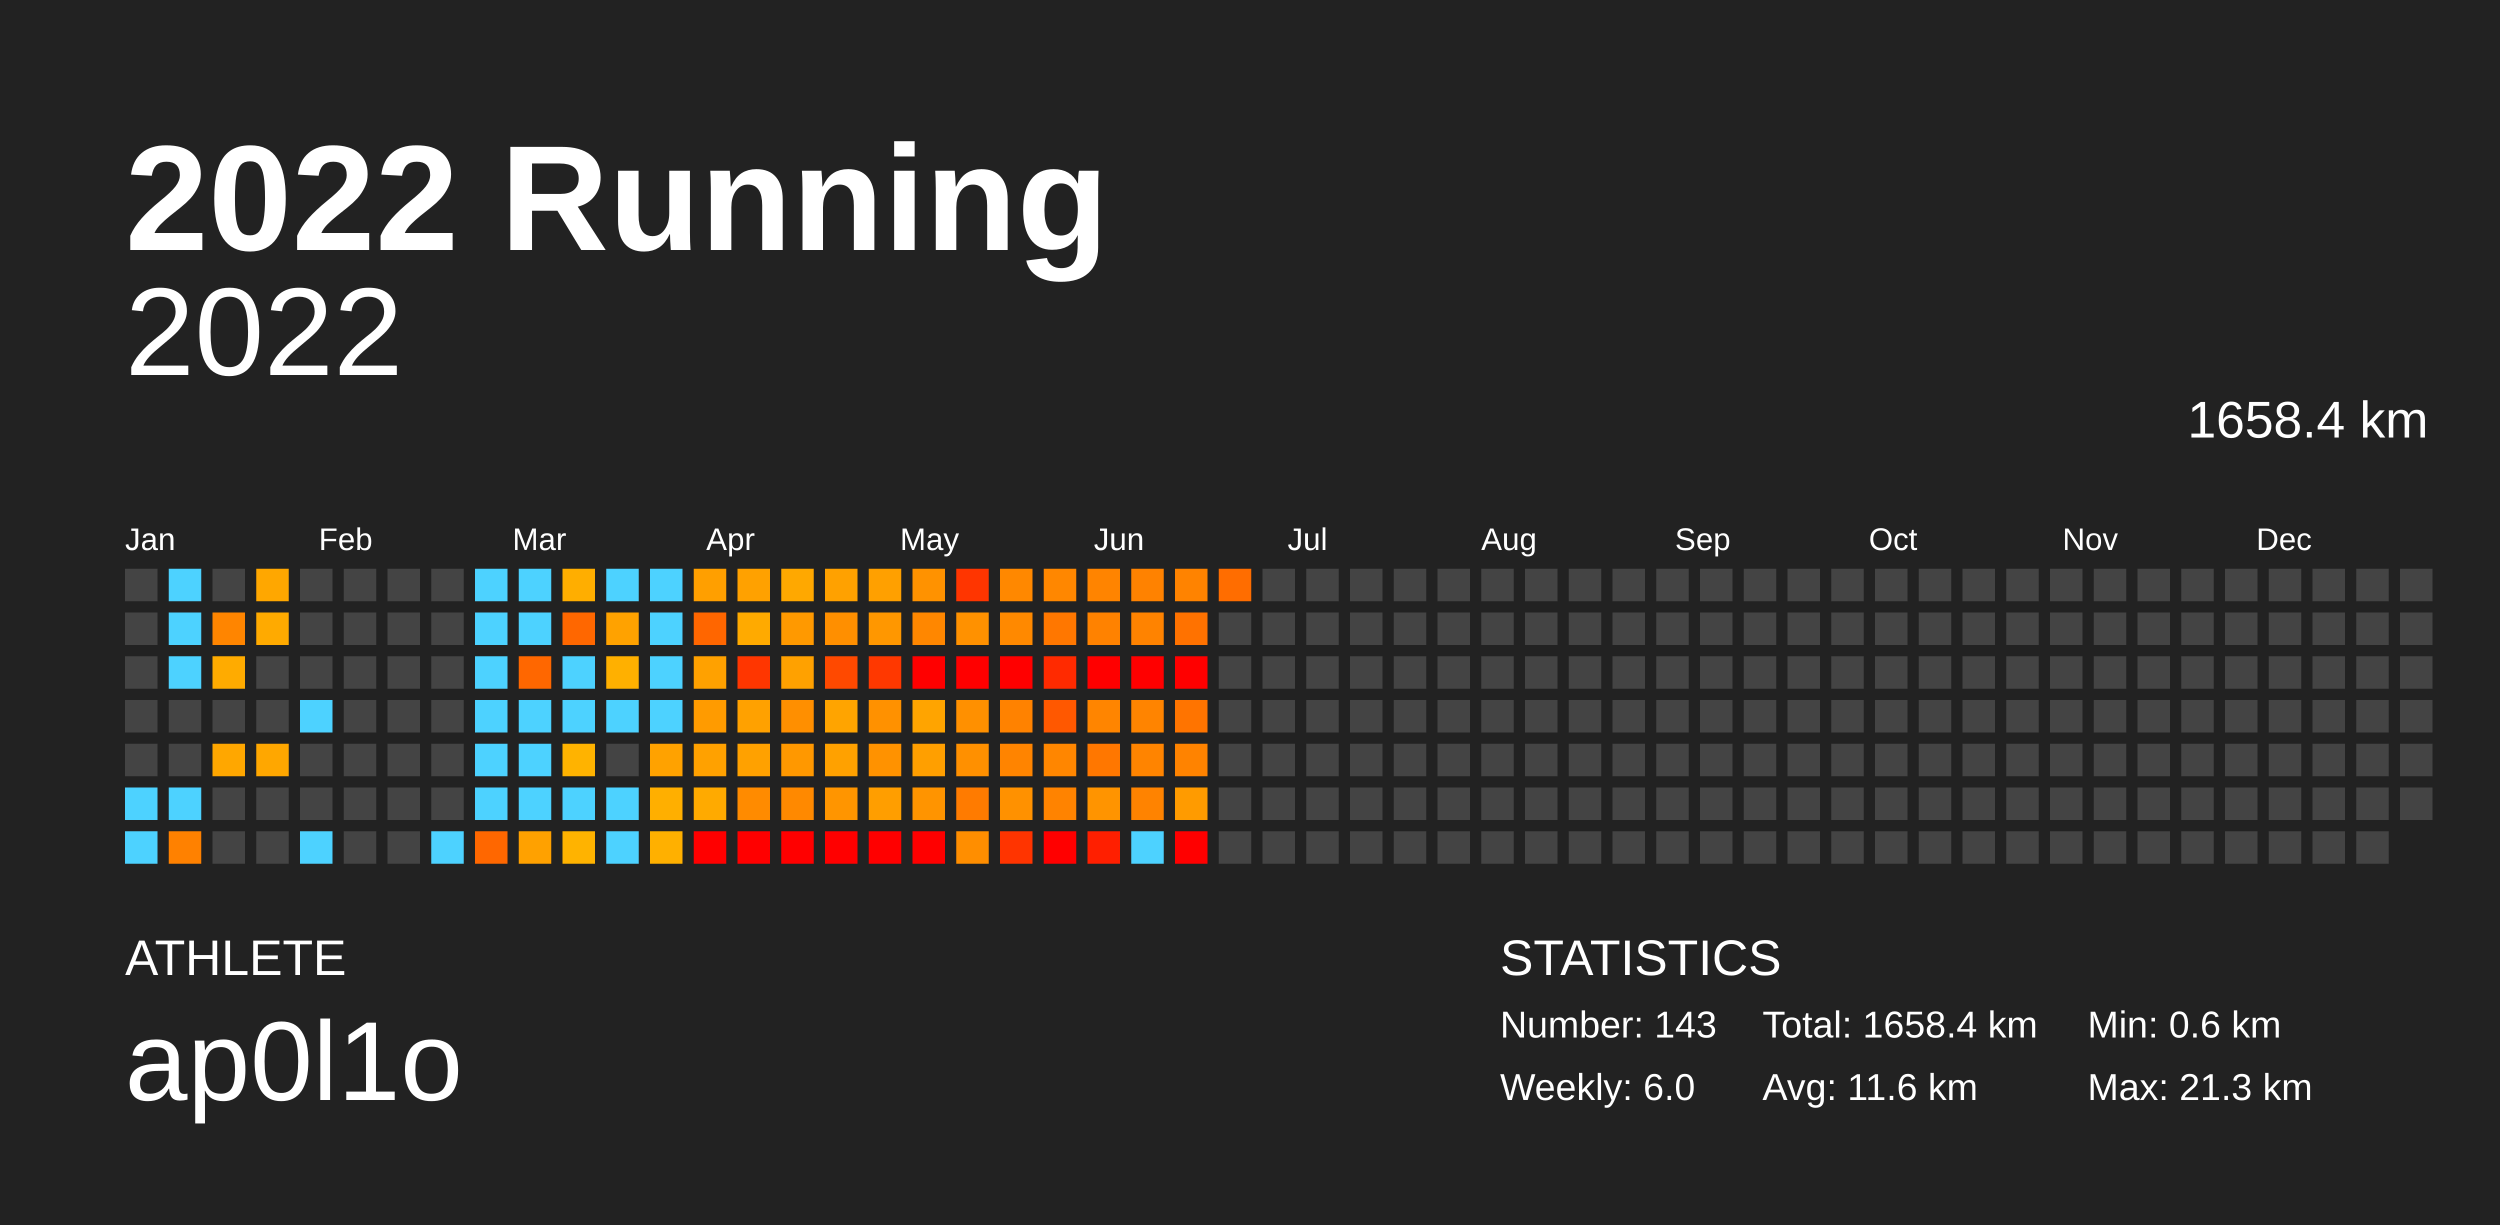
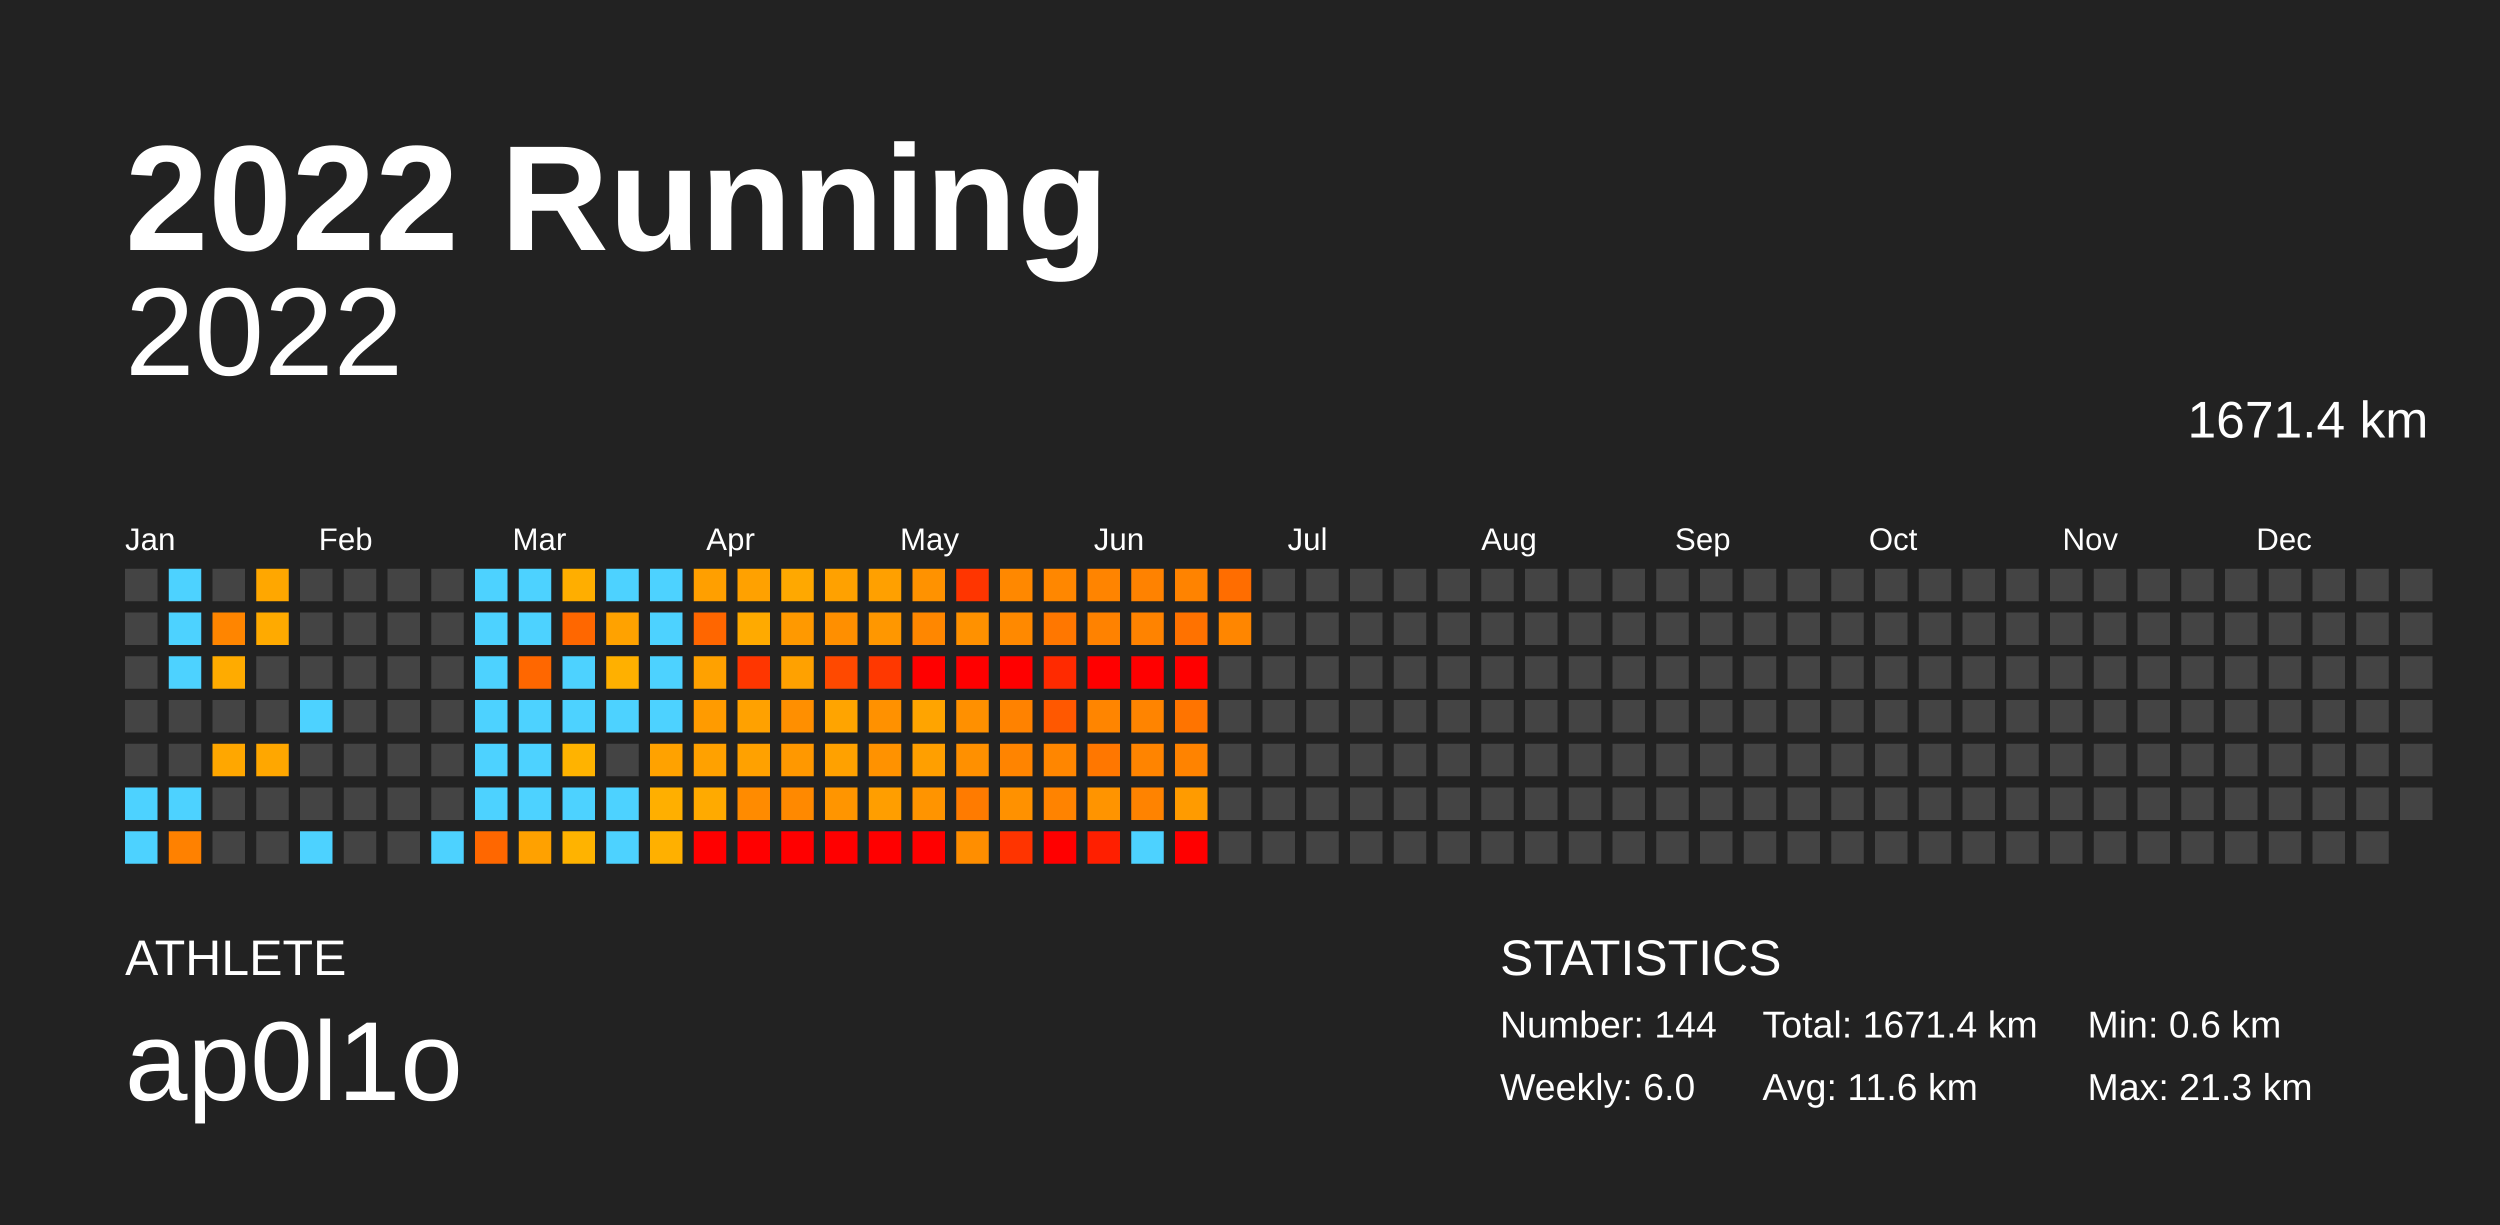
<svg xmlns="http://www.w3.org/2000/svg" baseProfile="full" height="98mm" version="1.1" viewBox="0,0,200,98" width="200mm">
  <defs />
  <rect fill="#222222" height="98" width="200" x="0" y="0" />
  <text fill="#FFFFFF" style="font-size:12px; font-family:Arial; font-weight:bold;" x="10" y="20">2022 Running</text>
  <text fill="#FFFFFF" style="font-size:4px; font-family:Arial" x="10" y="78">ATHLETE</text>
  <text fill="#FFFFFF" style="font-size:9px; font-family:Arial" x="10" y="88">ap0l1o</text>
  <text fill="#FFFFFF" style="font-size:4px; font-family:Arial" x="120" y="78">STATISTICS</text>
-   <text fill="#FFFFFF" style="font-size:3px; font-family:Arial" x="120" y="83">Number: 143</text>
+   <text fill="#FFFFFF" style="font-size:3px; font-family:Arial" x="120" y="83">Number: 144</text>
  <text fill="#FFFFFF" style="font-size:3px; font-family:Arial" x="120" y="88">Weekly: 6.0</text>
-   <text fill="#FFFFFF" style="font-size:3px; font-family:Arial" x="141" y="83">Total: 1658.4 km</text>
+   <text fill="#FFFFFF" style="font-size:3px; font-family:Arial" x="141" y="83">Total: 1671.4 km</text>
  <text fill="#FFFFFF" style="font-size:3px; font-family:Arial" x="141" y="88">Avg: 11.6 km</text>
  <text fill="#FFFFFF" style="font-size:3px; font-family:Arial" x="167" y="83">Min: 0.6 km</text>
  <text fill="#FFFFFF" style="font-size:3px; font-family:Arial" x="167" y="88">Max: 21.3 km</text>
  <text alignment-baseline="hanging" fill="#FFFFFF" style="font-size:10.0px; font-family:Arial;" x="10" y="30">2022</text>
-   <text alignment-baseline="hanging" fill="#FFFFFF" style="font-size:4.125px; font-family:Arial;" x="175" y="35">1658.4 km</text>
+   <text alignment-baseline="hanging" fill="#FFFFFF" style="font-size:4.125px; font-family:Arial;" x="175" y="35">1671.4 km</text>
  <text fill="#FFFFFF" style="font-size:2.5px; font-family:Arial" x="10.0" y="44">Jan</text>
  <text fill="#FFFFFF" style="font-size:2.5px; font-family:Arial" x="25.5" y="44">Feb</text>
  <text fill="#FFFFFF" style="font-size:2.5px; font-family:Arial" x="41.0" y="44">Mar</text>
  <text fill="#FFFFFF" style="font-size:2.5px; font-family:Arial" x="56.5" y="44">Apr</text>
  <text fill="#FFFFFF" style="font-size:2.5px; font-family:Arial" x="72.0" y="44">May</text>
  <text fill="#FFFFFF" style="font-size:2.5px; font-family:Arial" x="87.5" y="44">Jun</text>
  <text fill="#FFFFFF" style="font-size:2.5px; font-family:Arial" x="103.0" y="44">Jul</text>
  <text fill="#FFFFFF" style="font-size:2.5px; font-family:Arial" x="118.5" y="44">Aug</text>
  <text fill="#FFFFFF" style="font-size:2.5px; font-family:Arial" x="134.0" y="44">Sep</text>
  <text fill="#FFFFFF" style="font-size:2.5px; font-family:Arial" x="149.5" y="44">Oct</text>
  <text fill="#FFFFFF" style="font-size:2.5px; font-family:Arial" x="165.0" y="44">Nov</text>
  <text fill="#FFFFFF" style="font-size:2.5px; font-family:Arial" x="180.5" y="44">Dec</text>
  <rect fill="#444444" height="2.6" width="2.6" x="10.0" y="45.5" />
  <rect fill="#444444" height="2.6" width="2.6" x="10.0" y="49.0" />
  <rect fill="#444444" height="2.6" width="2.6" x="10.0" y="52.5" />
  <rect fill="#444444" height="2.6" width="2.6" x="10.0" y="56.0" />
  <rect fill="#444444" height="2.6" width="2.6" x="10.0" y="59.5" />
  <rect fill="#4dd2ff" height="2.6" width="2.6" x="10.0" y="63.0" />
  <rect fill="#4dd2ff" height="2.6" width="2.6" x="10.0" y="66.5" />
  <rect fill="#4dd2ff" height="2.6" width="2.6" x="13.5" y="45.5" />
  <rect fill="#4dd2ff" height="2.6" width="2.6" x="13.5" y="49.0" />
  <rect fill="#4dd2ff" height="2.6" width="2.6" x="13.5" y="52.5" />
  <rect fill="#444444" height="2.6" width="2.6" x="13.5" y="56.0" />
  <rect fill="#444444" height="2.6" width="2.6" x="13.5" y="59.5" />
  <rect fill="#4dd2ff" height="2.6" width="2.6" x="13.5" y="63.0" />
  <rect fill="#ff8100" height="2.6" width="2.6" x="13.5" y="66.5" />
  <rect fill="#444444" height="2.6" width="2.6" x="17.0" y="45.5" />
  <rect fill="#ff8500" height="2.6" width="2.6" x="17.0" y="49.0" />
  <rect fill="#ffab00" height="2.6" width="2.6" x="17.0" y="52.5" />
  <rect fill="#444444" height="2.6" width="2.6" x="17.0" y="56.0" />
  <rect fill="#ffa700" height="2.6" width="2.6" x="17.0" y="59.5" />
  <rect fill="#444444" height="2.6" width="2.6" x="17.0" y="63.0" />
  <rect fill="#444444" height="2.6" width="2.6" x="17.0" y="66.5" />
  <rect fill="#ffa700" height="2.6" width="2.6" x="20.5" y="45.5" />
  <rect fill="#ffaa00" height="2.6" width="2.6" x="20.5" y="49.0" />
  <rect fill="#444444" height="2.6" width="2.6" x="20.5" y="52.5" />
  <rect fill="#444444" height="2.6" width="2.6" x="20.5" y="56.0" />
  <rect fill="#ffa700" height="2.6" width="2.6" x="20.5" y="59.5" />
  <rect fill="#444444" height="2.6" width="2.6" x="20.5" y="63.0" />
  <rect fill="#444444" height="2.6" width="2.6" x="20.5" y="66.5" />
  <rect fill="#444444" height="2.6" width="2.6" x="24.0" y="45.5" />
  <rect fill="#444444" height="2.6" width="2.6" x="24.0" y="49.0" />
  <rect fill="#444444" height="2.6" width="2.6" x="24.0" y="52.5" />
  <rect fill="#4dd2ff" height="2.6" width="2.6" x="24.0" y="56.0" />
  <rect fill="#444444" height="2.6" width="2.6" x="24.0" y="59.5" />
  <rect fill="#444444" height="2.6" width="2.6" x="24.0" y="63.0" />
  <rect fill="#4dd2ff" height="2.6" width="2.6" x="24.0" y="66.5" />
  <rect fill="#444444" height="2.6" width="2.6" x="27.5" y="45.5" />
  <rect fill="#444444" height="2.6" width="2.6" x="27.5" y="49.0" />
  <rect fill="#444444" height="2.6" width="2.6" x="27.5" y="52.5" />
  <rect fill="#444444" height="2.6" width="2.6" x="27.5" y="56.0" />
  <rect fill="#444444" height="2.6" width="2.6" x="27.5" y="59.5" />
  <rect fill="#444444" height="2.6" width="2.6" x="27.5" y="63.0" />
  <rect fill="#444444" height="2.6" width="2.6" x="27.5" y="66.5" />
  <rect fill="#444444" height="2.6" width="2.6" x="31.0" y="45.5" />
  <rect fill="#444444" height="2.6" width="2.6" x="31.0" y="49.0" />
  <rect fill="#444444" height="2.6" width="2.6" x="31.0" y="52.5" />
  <rect fill="#444444" height="2.6" width="2.6" x="31.0" y="56.0" />
  <rect fill="#444444" height="2.6" width="2.6" x="31.0" y="59.5" />
  <rect fill="#444444" height="2.6" width="2.6" x="31.0" y="63.0" />
  <rect fill="#444444" height="2.6" width="2.6" x="31.0" y="66.5" />
  <rect fill="#444444" height="2.6" width="2.6" x="34.5" y="45.5" />
  <rect fill="#444444" height="2.6" width="2.6" x="34.5" y="49.0" />
  <rect fill="#444444" height="2.6" width="2.6" x="34.5" y="52.5" />
  <rect fill="#444444" height="2.6" width="2.6" x="34.5" y="56.0" />
  <rect fill="#444444" height="2.6" width="2.6" x="34.5" y="59.5" />
  <rect fill="#444444" height="2.6" width="2.6" x="34.5" y="63.0" />
  <rect fill="#4dd2ff" height="2.6" width="2.6" x="34.5" y="66.5" />
  <rect fill="#4dd2ff" height="2.6" width="2.6" x="38.0" y="45.5" />
  <rect fill="#4dd2ff" height="2.6" width="2.6" x="38.0" y="49.0" />
  <rect fill="#4dd2ff" height="2.6" width="2.6" x="38.0" y="52.5" />
  <rect fill="#4dd2ff" height="2.6" width="2.6" x="38.0" y="56.0" />
  <rect fill="#4dd2ff" height="2.6" width="2.6" x="38.0" y="59.5" />
  <rect fill="#4dd2ff" height="2.6" width="2.6" x="38.0" y="63.0" />
  <rect fill="#ff6700" height="2.6" width="2.6" x="38.0" y="66.5" />
  <rect fill="#4dd2ff" height="2.6" width="2.6" x="41.5" y="45.5" />
  <rect fill="#4dd2ff" height="2.6" width="2.6" x="41.5" y="49.0" />
  <rect fill="#ff6700" height="2.6" width="2.6" x="41.5" y="52.5" />
  <rect fill="#4dd2ff" height="2.6" width="2.6" x="41.5" y="56.0" />
  <rect fill="#4dd2ff" height="2.6" width="2.6" x="41.5" y="59.5" />
  <rect fill="#4dd2ff" height="2.6" width="2.6" x="41.5" y="63.0" />
  <rect fill="#ffa100" height="2.6" width="2.6" x="41.5" y="66.5" />
  <rect fill="#ffae00" height="2.6" width="2.6" x="45.0" y="45.5" />
  <rect fill="#ff6700" height="2.6" width="2.6" x="45.0" y="49.0" />
  <rect fill="#4dd2ff" height="2.6" width="2.6" x="45.0" y="52.5" />
  <rect fill="#4dd2ff" height="2.6" width="2.6" x="45.0" y="56.0" />
  <rect fill="#ffb300" height="2.6" width="2.6" x="45.0" y="59.5" />
  <rect fill="#4dd2ff" height="2.6" width="2.6" x="45.0" y="63.0" />
  <rect fill="#ffb300" height="2.6" width="2.6" x="45.0" y="66.5" />
  <rect fill="#4dd2ff" height="2.6" width="2.6" x="48.5" y="45.5" />
  <rect fill="#ffa200" height="2.6" width="2.6" x="48.5" y="49.0" />
  <rect fill="#ffb000" height="2.6" width="2.6" x="48.5" y="52.5" />
  <rect fill="#4dd2ff" height="2.6" width="2.6" x="48.5" y="56.0" />
  <rect fill="#444444" height="2.6" width="2.6" x="48.5" y="59.5" />
  <rect fill="#4dd2ff" height="2.6" width="2.6" x="48.5" y="63.0" />
  <rect fill="#4dd2ff" height="2.6" width="2.6" x="48.5" y="66.5" />
  <rect fill="#4dd2ff" height="2.6" width="2.6" x="52.0" y="45.5" />
  <rect fill="#4dd2ff" height="2.6" width="2.6" x="52.0" y="49.0" />
  <rect fill="#4dd2ff" height="2.6" width="2.6" x="52.0" y="52.5" />
  <rect fill="#4dd2ff" height="2.6" width="2.6" x="52.0" y="56.0" />
  <rect fill="#ffa200" height="2.6" width="2.6" x="52.0" y="59.5" />
  <rect fill="#ffaf00" height="2.6" width="2.6" x="52.0" y="63.0" />
  <rect fill="#ffb000" height="2.6" width="2.6" x="52.0" y="66.5" />
  <rect fill="#ff9f00" height="2.6" width="2.6" x="55.5" y="45.5" />
  <rect fill="#ff6600" height="2.6" width="2.6" x="55.5" y="49.0" />
  <rect fill="#ffa100" height="2.6" width="2.6" x="55.5" y="52.5" />
  <rect fill="#ff9b00" height="2.6" width="2.6" x="55.5" y="56.0" />
  <rect fill="#ffa100" height="2.6" width="2.6" x="55.5" y="59.5" />
  <rect fill="#ffaa00" height="2.6" width="2.6" x="55.5" y="63.0" />
  <rect fill="red" height="2.6" width="2.6" x="55.5" y="66.5" />
  <rect fill="#ffa100" height="2.6" width="2.6" x="59.0" y="45.5" />
  <rect fill="#ffaa00" height="2.6" width="2.6" x="59.0" y="49.0" />
  <rect fill="#ff3600" height="2.6" width="2.6" x="59.0" y="52.5" />
  <rect fill="#ffa100" height="2.6" width="2.6" x="59.0" y="56.0" />
  <rect fill="#ffa100" height="2.6" width="2.6" x="59.0" y="59.5" />
  <rect fill="#ff8b00" height="2.6" width="2.6" x="59.0" y="63.0" />
  <rect fill="red" height="2.6" width="2.6" x="59.0" y="66.5" />
  <rect fill="#ffa800" height="2.6" width="2.6" x="62.5" y="45.5" />
  <rect fill="#ff9900" height="2.6" width="2.6" x="62.5" y="49.0" />
  <rect fill="#ffa100" height="2.6" width="2.6" x="62.5" y="52.5" />
  <rect fill="#ff8f00" height="2.6" width="2.6" x="62.5" y="56.0" />
  <rect fill="#ff9800" height="2.6" width="2.6" x="62.5" y="59.5" />
  <rect fill="#ff8900" height="2.6" width="2.6" x="62.5" y="63.0" />
  <rect fill="red" height="2.6" width="2.6" x="62.5" y="66.5" />
  <rect fill="#ffa100" height="2.6" width="2.6" x="66.0" y="45.5" />
  <rect fill="#ff8f00" height="2.6" width="2.6" x="66.0" y="49.0" />
  <rect fill="#ff4900" height="2.6" width="2.6" x="66.0" y="52.5" />
  <rect fill="#ffa400" height="2.6" width="2.6" x="66.0" y="56.0" />
  <rect fill="#ffa100" height="2.6" width="2.6" x="66.0" y="59.5" />
  <rect fill="#ff9500" height="2.6" width="2.6" x="66.0" y="63.0" />
  <rect fill="red" height="2.6" width="2.6" x="66.0" y="66.5" />
  <rect fill="#ffa000" height="2.6" width="2.6" x="69.5" y="45.5" />
  <rect fill="#ff9700" height="2.6" width="2.6" x="69.5" y="49.0" />
  <rect fill="#ff3800" height="2.6" width="2.6" x="69.5" y="52.5" />
  <rect fill="#ff9100" height="2.6" width="2.6" x="69.5" y="56.0" />
  <rect fill="#ff9200" height="2.6" width="2.6" x="69.5" y="59.5" />
  <rect fill="#ff9e00" height="2.6" width="2.6" x="69.5" y="63.0" />
  <rect fill="red" height="2.6" width="2.6" x="69.5" y="66.5" />
  <rect fill="#ff9200" height="2.6" width="2.6" x="73.0" y="45.5" />
  <rect fill="#ff8700" height="2.6" width="2.6" x="73.0" y="49.0" />
  <rect fill="red" height="2.6" width="2.6" x="73.0" y="52.5" />
  <rect fill="#ffa400" height="2.6" width="2.6" x="73.0" y="56.0" />
  <rect fill="#ff9f00" height="2.6" width="2.6" x="73.0" y="59.5" />
  <rect fill="#ff9400" height="2.6" width="2.6" x="73.0" y="63.0" />
  <rect fill="red" height="2.6" width="2.6" x="73.0" y="66.5" />
  <rect fill="#ff3500" height="2.6" width="2.6" x="76.5" y="45.5" />
  <rect fill="#ff9100" height="2.6" width="2.6" x="76.5" y="49.0" />
  <rect fill="red" height="2.6" width="2.6" x="76.5" y="52.5" />
  <rect fill="#ff9000" height="2.6" width="2.6" x="76.5" y="56.0" />
  <rect fill="#ff9000" height="2.6" width="2.6" x="76.5" y="59.5" />
  <rect fill="#ff7b00" height="2.6" width="2.6" x="76.5" y="63.0" />
  <rect fill="#ff8e00" height="2.6" width="2.6" x="76.5" y="66.5" />
  <rect fill="#ff8800" height="2.6" width="2.6" x="80.0" y="45.5" />
  <rect fill="#ff8900" height="2.6" width="2.6" x="80.0" y="49.0" />
  <rect fill="red" height="2.6" width="2.6" x="80.0" y="52.5" />
  <rect fill="#ff8200" height="2.6" width="2.6" x="80.0" y="56.0" />
  <rect fill="#ff8400" height="2.6" width="2.6" x="80.0" y="59.5" />
  <rect fill="#ff9100" height="2.6" width="2.6" x="80.0" y="63.0" />
  <rect fill="#ff3400" height="2.6" width="2.6" x="80.0" y="66.5" />
  <rect fill="#ff8700" height="2.6" width="2.6" x="83.5" y="45.5" />
  <rect fill="#ff7700" height="2.6" width="2.6" x="83.5" y="49.0" />
  <rect fill="#ff2a00" height="2.6" width="2.6" x="83.5" y="52.5" />
  <rect fill="#ff5800" height="2.6" width="2.6" x="83.5" y="56.0" />
  <rect fill="#ff8600" height="2.6" width="2.6" x="83.5" y="59.5" />
  <rect fill="#ff8300" height="2.6" width="2.6" x="83.5" y="63.0" />
  <rect fill="red" height="2.6" width="2.6" x="83.5" y="66.5" />
  <rect fill="#ff8400" height="2.6" width="2.6" x="87.0" y="45.5" />
  <rect fill="#ff8200" height="2.6" width="2.6" x="87.0" y="49.0" />
  <rect fill="red" height="2.6" width="2.6" x="87.0" y="52.5" />
  <rect fill="#ff8500" height="2.6" width="2.6" x="87.0" y="56.0" />
  <rect fill="#ff7700" height="2.6" width="2.6" x="87.0" y="59.5" />
  <rect fill="#ff9400" height="2.6" width="2.6" x="87.0" y="63.0" />
  <rect fill="#ff1f00" height="2.6" width="2.6" x="87.0" y="66.5" />
  <rect fill="#ff8200" height="2.6" width="2.6" x="90.5" y="45.5" />
  <rect fill="#ff8300" height="2.6" width="2.6" x="90.5" y="49.0" />
  <rect fill="red" height="2.6" width="2.6" x="90.5" y="52.5" />
  <rect fill="#ff8400" height="2.6" width="2.6" x="90.5" y="56.0" />
  <rect fill="#ff8400" height="2.6" width="2.6" x="90.5" y="59.5" />
  <rect fill="#ff8300" height="2.6" width="2.6" x="90.5" y="63.0" />
  <rect fill="#4dd2ff" height="2.6" width="2.6" x="90.5" y="66.5" />
  <rect fill="#ff8300" height="2.6" width="2.6" x="94.0" y="45.5" />
  <rect fill="#ff7200" height="2.6" width="2.6" x="94.0" y="49.0" />
  <rect fill="red" height="2.6" width="2.6" x="94.0" y="52.5" />
  <rect fill="#ff7400" height="2.6" width="2.6" x="94.0" y="56.0" />
  <rect fill="#ff8300" height="2.6" width="2.6" x="94.0" y="59.5" />
  <rect fill="#ff9b00" height="2.6" width="2.6" x="94.0" y="63.0" />
  <rect fill="red" height="2.6" width="2.6" x="94.0" y="66.5" />
  <rect fill="#ff6d00" height="2.6" width="2.6" x="97.5" y="45.5" />
-   <rect fill="#444444" height="2.6" width="2.6" x="97.5" y="49.0" />
+   <rect fill="#ff8600" height="2.6" width="2.6" x="97.5" y="49.0" />
  <rect fill="#444444" height="2.6" width="2.6" x="97.5" y="52.5" />
  <rect fill="#444444" height="2.6" width="2.6" x="97.5" y="56.0" />
  <rect fill="#444444" height="2.6" width="2.6" x="97.5" y="59.5" />
  <rect fill="#444444" height="2.6" width="2.6" x="97.5" y="63.0" />
  <rect fill="#444444" height="2.6" width="2.6" x="97.5" y="66.5" />
  <rect fill="#444444" height="2.6" width="2.6" x="101.0" y="45.5" />
  <rect fill="#444444" height="2.6" width="2.6" x="101.0" y="49.0" />
  <rect fill="#444444" height="2.6" width="2.6" x="101.0" y="52.5" />
  <rect fill="#444444" height="2.6" width="2.6" x="101.0" y="56.0" />
  <rect fill="#444444" height="2.6" width="2.6" x="101.0" y="59.5" />
  <rect fill="#444444" height="2.6" width="2.6" x="101.0" y="63.0" />
  <rect fill="#444444" height="2.6" width="2.6" x="101.0" y="66.5" />
  <rect fill="#444444" height="2.6" width="2.6" x="104.5" y="45.5" />
  <rect fill="#444444" height="2.6" width="2.6" x="104.5" y="49.0" />
  <rect fill="#444444" height="2.6" width="2.6" x="104.5" y="52.5" />
  <rect fill="#444444" height="2.6" width="2.6" x="104.5" y="56.0" />
  <rect fill="#444444" height="2.6" width="2.6" x="104.5" y="59.5" />
  <rect fill="#444444" height="2.6" width="2.6" x="104.5" y="63.0" />
  <rect fill="#444444" height="2.6" width="2.6" x="104.5" y="66.5" />
  <rect fill="#444444" height="2.6" width="2.6" x="108.0" y="45.5" />
  <rect fill="#444444" height="2.6" width="2.6" x="108.0" y="49.0" />
  <rect fill="#444444" height="2.6" width="2.6" x="108.0" y="52.5" />
  <rect fill="#444444" height="2.6" width="2.6" x="108.0" y="56.0" />
  <rect fill="#444444" height="2.6" width="2.6" x="108.0" y="59.5" />
  <rect fill="#444444" height="2.6" width="2.6" x="108.0" y="63.0" />
  <rect fill="#444444" height="2.6" width="2.6" x="108.0" y="66.5" />
  <rect fill="#444444" height="2.6" width="2.6" x="111.5" y="45.5" />
  <rect fill="#444444" height="2.6" width="2.6" x="111.5" y="49.0" />
  <rect fill="#444444" height="2.6" width="2.6" x="111.5" y="52.5" />
  <rect fill="#444444" height="2.6" width="2.6" x="111.5" y="56.0" />
  <rect fill="#444444" height="2.6" width="2.6" x="111.5" y="59.5" />
  <rect fill="#444444" height="2.6" width="2.6" x="111.5" y="63.0" />
  <rect fill="#444444" height="2.6" width="2.6" x="111.5" y="66.5" />
  <rect fill="#444444" height="2.6" width="2.6" x="115.0" y="45.5" />
  <rect fill="#444444" height="2.6" width="2.6" x="115.0" y="49.0" />
  <rect fill="#444444" height="2.6" width="2.6" x="115.0" y="52.5" />
  <rect fill="#444444" height="2.6" width="2.6" x="115.0" y="56.0" />
  <rect fill="#444444" height="2.6" width="2.6" x="115.0" y="59.5" />
  <rect fill="#444444" height="2.6" width="2.6" x="115.0" y="63.0" />
  <rect fill="#444444" height="2.6" width="2.6" x="115.0" y="66.5" />
  <rect fill="#444444" height="2.6" width="2.6" x="118.5" y="45.5" />
  <rect fill="#444444" height="2.6" width="2.6" x="118.5" y="49.0" />
  <rect fill="#444444" height="2.6" width="2.6" x="118.5" y="52.5" />
  <rect fill="#444444" height="2.6" width="2.6" x="118.5" y="56.0" />
  <rect fill="#444444" height="2.6" width="2.6" x="118.5" y="59.5" />
  <rect fill="#444444" height="2.6" width="2.6" x="118.5" y="63.0" />
  <rect fill="#444444" height="2.6" width="2.6" x="118.5" y="66.5" />
  <rect fill="#444444" height="2.6" width="2.6" x="122.0" y="45.5" />
  <rect fill="#444444" height="2.6" width="2.6" x="122.0" y="49.0" />
  <rect fill="#444444" height="2.6" width="2.6" x="122.0" y="52.5" />
  <rect fill="#444444" height="2.6" width="2.6" x="122.0" y="56.0" />
  <rect fill="#444444" height="2.6" width="2.6" x="122.0" y="59.5" />
  <rect fill="#444444" height="2.6" width="2.6" x="122.0" y="63.0" />
  <rect fill="#444444" height="2.6" width="2.6" x="122.0" y="66.5" />
  <rect fill="#444444" height="2.6" width="2.6" x="125.5" y="45.5" />
  <rect fill="#444444" height="2.6" width="2.6" x="125.5" y="49.0" />
  <rect fill="#444444" height="2.6" width="2.6" x="125.5" y="52.5" />
  <rect fill="#444444" height="2.6" width="2.6" x="125.5" y="56.0" />
  <rect fill="#444444" height="2.6" width="2.6" x="125.5" y="59.5" />
  <rect fill="#444444" height="2.6" width="2.6" x="125.5" y="63.0" />
  <rect fill="#444444" height="2.6" width="2.6" x="125.5" y="66.5" />
  <rect fill="#444444" height="2.6" width="2.6" x="129.0" y="45.5" />
  <rect fill="#444444" height="2.6" width="2.6" x="129.0" y="49.0" />
  <rect fill="#444444" height="2.6" width="2.6" x="129.0" y="52.5" />
  <rect fill="#444444" height="2.6" width="2.6" x="129.0" y="56.0" />
  <rect fill="#444444" height="2.6" width="2.6" x="129.0" y="59.5" />
  <rect fill="#444444" height="2.6" width="2.6" x="129.0" y="63.0" />
  <rect fill="#444444" height="2.6" width="2.6" x="129.0" y="66.5" />
  <rect fill="#444444" height="2.6" width="2.6" x="132.5" y="45.5" />
  <rect fill="#444444" height="2.6" width="2.6" x="132.5" y="49.0" />
  <rect fill="#444444" height="2.6" width="2.6" x="132.5" y="52.5" />
  <rect fill="#444444" height="2.6" width="2.6" x="132.5" y="56.0" />
  <rect fill="#444444" height="2.6" width="2.6" x="132.5" y="59.5" />
  <rect fill="#444444" height="2.6" width="2.6" x="132.5" y="63.0" />
  <rect fill="#444444" height="2.6" width="2.6" x="132.5" y="66.5" />
  <rect fill="#444444" height="2.6" width="2.6" x="136.0" y="45.5" />
  <rect fill="#444444" height="2.6" width="2.6" x="136.0" y="49.0" />
  <rect fill="#444444" height="2.6" width="2.6" x="136.0" y="52.5" />
  <rect fill="#444444" height="2.6" width="2.6" x="136.0" y="56.0" />
  <rect fill="#444444" height="2.6" width="2.6" x="136.0" y="59.5" />
  <rect fill="#444444" height="2.6" width="2.6" x="136.0" y="63.0" />
  <rect fill="#444444" height="2.6" width="2.6" x="136.0" y="66.5" />
  <rect fill="#444444" height="2.6" width="2.6" x="139.5" y="45.5" />
  <rect fill="#444444" height="2.6" width="2.6" x="139.5" y="49.0" />
  <rect fill="#444444" height="2.6" width="2.6" x="139.5" y="52.5" />
  <rect fill="#444444" height="2.6" width="2.6" x="139.5" y="56.0" />
  <rect fill="#444444" height="2.6" width="2.6" x="139.5" y="59.5" />
  <rect fill="#444444" height="2.6" width="2.6" x="139.5" y="63.0" />
  <rect fill="#444444" height="2.6" width="2.6" x="139.5" y="66.5" />
  <rect fill="#444444" height="2.6" width="2.6" x="143.0" y="45.5" />
  <rect fill="#444444" height="2.6" width="2.6" x="143.0" y="49.0" />
  <rect fill="#444444" height="2.6" width="2.6" x="143.0" y="52.5" />
  <rect fill="#444444" height="2.6" width="2.6" x="143.0" y="56.0" />
  <rect fill="#444444" height="2.6" width="2.6" x="143.0" y="59.5" />
  <rect fill="#444444" height="2.6" width="2.6" x="143.0" y="63.0" />
  <rect fill="#444444" height="2.6" width="2.6" x="143.0" y="66.5" />
  <rect fill="#444444" height="2.6" width="2.6" x="146.5" y="45.5" />
  <rect fill="#444444" height="2.6" width="2.6" x="146.5" y="49.0" />
  <rect fill="#444444" height="2.6" width="2.6" x="146.5" y="52.5" />
  <rect fill="#444444" height="2.6" width="2.6" x="146.5" y="56.0" />
  <rect fill="#444444" height="2.6" width="2.6" x="146.5" y="59.5" />
  <rect fill="#444444" height="2.6" width="2.6" x="146.5" y="63.0" />
  <rect fill="#444444" height="2.6" width="2.6" x="146.5" y="66.5" />
  <rect fill="#444444" height="2.6" width="2.6" x="150.0" y="45.5" />
  <rect fill="#444444" height="2.6" width="2.6" x="150.0" y="49.0" />
  <rect fill="#444444" height="2.6" width="2.6" x="150.0" y="52.5" />
  <rect fill="#444444" height="2.6" width="2.6" x="150.0" y="56.0" />
  <rect fill="#444444" height="2.6" width="2.6" x="150.0" y="59.5" />
  <rect fill="#444444" height="2.6" width="2.6" x="150.0" y="63.0" />
  <rect fill="#444444" height="2.6" width="2.6" x="150.0" y="66.5" />
  <rect fill="#444444" height="2.6" width="2.6" x="153.5" y="45.5" />
  <rect fill="#444444" height="2.6" width="2.6" x="153.5" y="49.0" />
  <rect fill="#444444" height="2.6" width="2.6" x="153.5" y="52.5" />
  <rect fill="#444444" height="2.6" width="2.6" x="153.5" y="56.0" />
  <rect fill="#444444" height="2.6" width="2.6" x="153.5" y="59.5" />
  <rect fill="#444444" height="2.6" width="2.6" x="153.5" y="63.0" />
  <rect fill="#444444" height="2.6" width="2.6" x="153.5" y="66.5" />
  <rect fill="#444444" height="2.6" width="2.6" x="157.0" y="45.5" />
  <rect fill="#444444" height="2.6" width="2.6" x="157.0" y="49.0" />
  <rect fill="#444444" height="2.6" width="2.6" x="157.0" y="52.5" />
  <rect fill="#444444" height="2.6" width="2.6" x="157.0" y="56.0" />
  <rect fill="#444444" height="2.6" width="2.6" x="157.0" y="59.5" />
  <rect fill="#444444" height="2.6" width="2.6" x="157.0" y="63.0" />
  <rect fill="#444444" height="2.6" width="2.6" x="157.0" y="66.5" />
  <rect fill="#444444" height="2.6" width="2.6" x="160.5" y="45.5" />
  <rect fill="#444444" height="2.6" width="2.6" x="160.5" y="49.0" />
  <rect fill="#444444" height="2.6" width="2.6" x="160.5" y="52.5" />
  <rect fill="#444444" height="2.6" width="2.6" x="160.5" y="56.0" />
  <rect fill="#444444" height="2.6" width="2.6" x="160.5" y="59.5" />
  <rect fill="#444444" height="2.6" width="2.6" x="160.5" y="63.0" />
  <rect fill="#444444" height="2.6" width="2.6" x="160.5" y="66.5" />
  <rect fill="#444444" height="2.6" width="2.6" x="164.0" y="45.5" />
  <rect fill="#444444" height="2.6" width="2.6" x="164.0" y="49.0" />
  <rect fill="#444444" height="2.6" width="2.6" x="164.0" y="52.5" />
  <rect fill="#444444" height="2.6" width="2.6" x="164.0" y="56.0" />
  <rect fill="#444444" height="2.6" width="2.6" x="164.0" y="59.5" />
  <rect fill="#444444" height="2.6" width="2.6" x="164.0" y="63.0" />
  <rect fill="#444444" height="2.6" width="2.6" x="164.0" y="66.5" />
  <rect fill="#444444" height="2.6" width="2.6" x="167.5" y="45.5" />
  <rect fill="#444444" height="2.6" width="2.6" x="167.5" y="49.0" />
  <rect fill="#444444" height="2.6" width="2.6" x="167.5" y="52.5" />
  <rect fill="#444444" height="2.6" width="2.6" x="167.5" y="56.0" />
  <rect fill="#444444" height="2.6" width="2.6" x="167.5" y="59.5" />
  <rect fill="#444444" height="2.6" width="2.6" x="167.5" y="63.0" />
  <rect fill="#444444" height="2.6" width="2.6" x="167.5" y="66.5" />
  <rect fill="#444444" height="2.6" width="2.6" x="171.0" y="45.5" />
  <rect fill="#444444" height="2.6" width="2.6" x="171.0" y="49.0" />
  <rect fill="#444444" height="2.6" width="2.6" x="171.0" y="52.5" />
  <rect fill="#444444" height="2.6" width="2.6" x="171.0" y="56.0" />
  <rect fill="#444444" height="2.6" width="2.6" x="171.0" y="59.5" />
  <rect fill="#444444" height="2.6" width="2.6" x="171.0" y="63.0" />
  <rect fill="#444444" height="2.6" width="2.6" x="171.0" y="66.5" />
  <rect fill="#444444" height="2.6" width="2.6" x="174.5" y="45.5" />
  <rect fill="#444444" height="2.6" width="2.6" x="174.5" y="49.0" />
  <rect fill="#444444" height="2.6" width="2.6" x="174.5" y="52.5" />
  <rect fill="#444444" height="2.6" width="2.6" x="174.5" y="56.0" />
  <rect fill="#444444" height="2.6" width="2.6" x="174.5" y="59.5" />
  <rect fill="#444444" height="2.6" width="2.6" x="174.5" y="63.0" />
  <rect fill="#444444" height="2.6" width="2.6" x="174.5" y="66.5" />
  <rect fill="#444444" height="2.6" width="2.6" x="178.0" y="45.5" />
  <rect fill="#444444" height="2.6" width="2.6" x="178.0" y="49.0" />
  <rect fill="#444444" height="2.6" width="2.6" x="178.0" y="52.5" />
  <rect fill="#444444" height="2.6" width="2.6" x="178.0" y="56.0" />
  <rect fill="#444444" height="2.6" width="2.6" x="178.0" y="59.5" />
  <rect fill="#444444" height="2.6" width="2.6" x="178.0" y="63.0" />
  <rect fill="#444444" height="2.6" width="2.6" x="178.0" y="66.5" />
  <rect fill="#444444" height="2.6" width="2.6" x="181.5" y="45.5" />
  <rect fill="#444444" height="2.6" width="2.6" x="181.5" y="49.0" />
  <rect fill="#444444" height="2.6" width="2.6" x="181.5" y="52.5" />
  <rect fill="#444444" height="2.6" width="2.6" x="181.5" y="56.0" />
  <rect fill="#444444" height="2.6" width="2.6" x="181.5" y="59.5" />
  <rect fill="#444444" height="2.6" width="2.6" x="181.5" y="63.0" />
  <rect fill="#444444" height="2.6" width="2.6" x="181.5" y="66.5" />
  <rect fill="#444444" height="2.6" width="2.6" x="185.0" y="45.5" />
  <rect fill="#444444" height="2.6" width="2.6" x="185.0" y="49.0" />
  <rect fill="#444444" height="2.6" width="2.6" x="185.0" y="52.5" />
  <rect fill="#444444" height="2.6" width="2.6" x="185.0" y="56.0" />
  <rect fill="#444444" height="2.6" width="2.6" x="185.0" y="59.5" />
  <rect fill="#444444" height="2.6" width="2.6" x="185.0" y="63.0" />
  <rect fill="#444444" height="2.6" width="2.6" x="185.0" y="66.5" />
  <rect fill="#444444" height="2.6" width="2.6" x="188.5" y="45.5" />
  <rect fill="#444444" height="2.6" width="2.6" x="188.5" y="49.0" />
  <rect fill="#444444" height="2.6" width="2.6" x="188.5" y="52.5" />
  <rect fill="#444444" height="2.6" width="2.6" x="188.5" y="56.0" />
  <rect fill="#444444" height="2.6" width="2.6" x="188.5" y="59.5" />
  <rect fill="#444444" height="2.6" width="2.6" x="188.5" y="63.0" />
  <rect fill="#444444" height="2.6" width="2.6" x="188.5" y="66.5" />
  <rect fill="#444444" height="2.6" width="2.6" x="192.0" y="45.5" />
  <rect fill="#444444" height="2.6" width="2.6" x="192.0" y="49.0" />
  <rect fill="#444444" height="2.6" width="2.6" x="192.0" y="52.5" />
  <rect fill="#444444" height="2.6" width="2.6" x="192.0" y="56.0" />
  <rect fill="#444444" height="2.6" width="2.6" x="192.0" y="59.5" />
  <rect fill="#444444" height="2.6" width="2.6" x="192.0" y="63.0" />
</svg>
